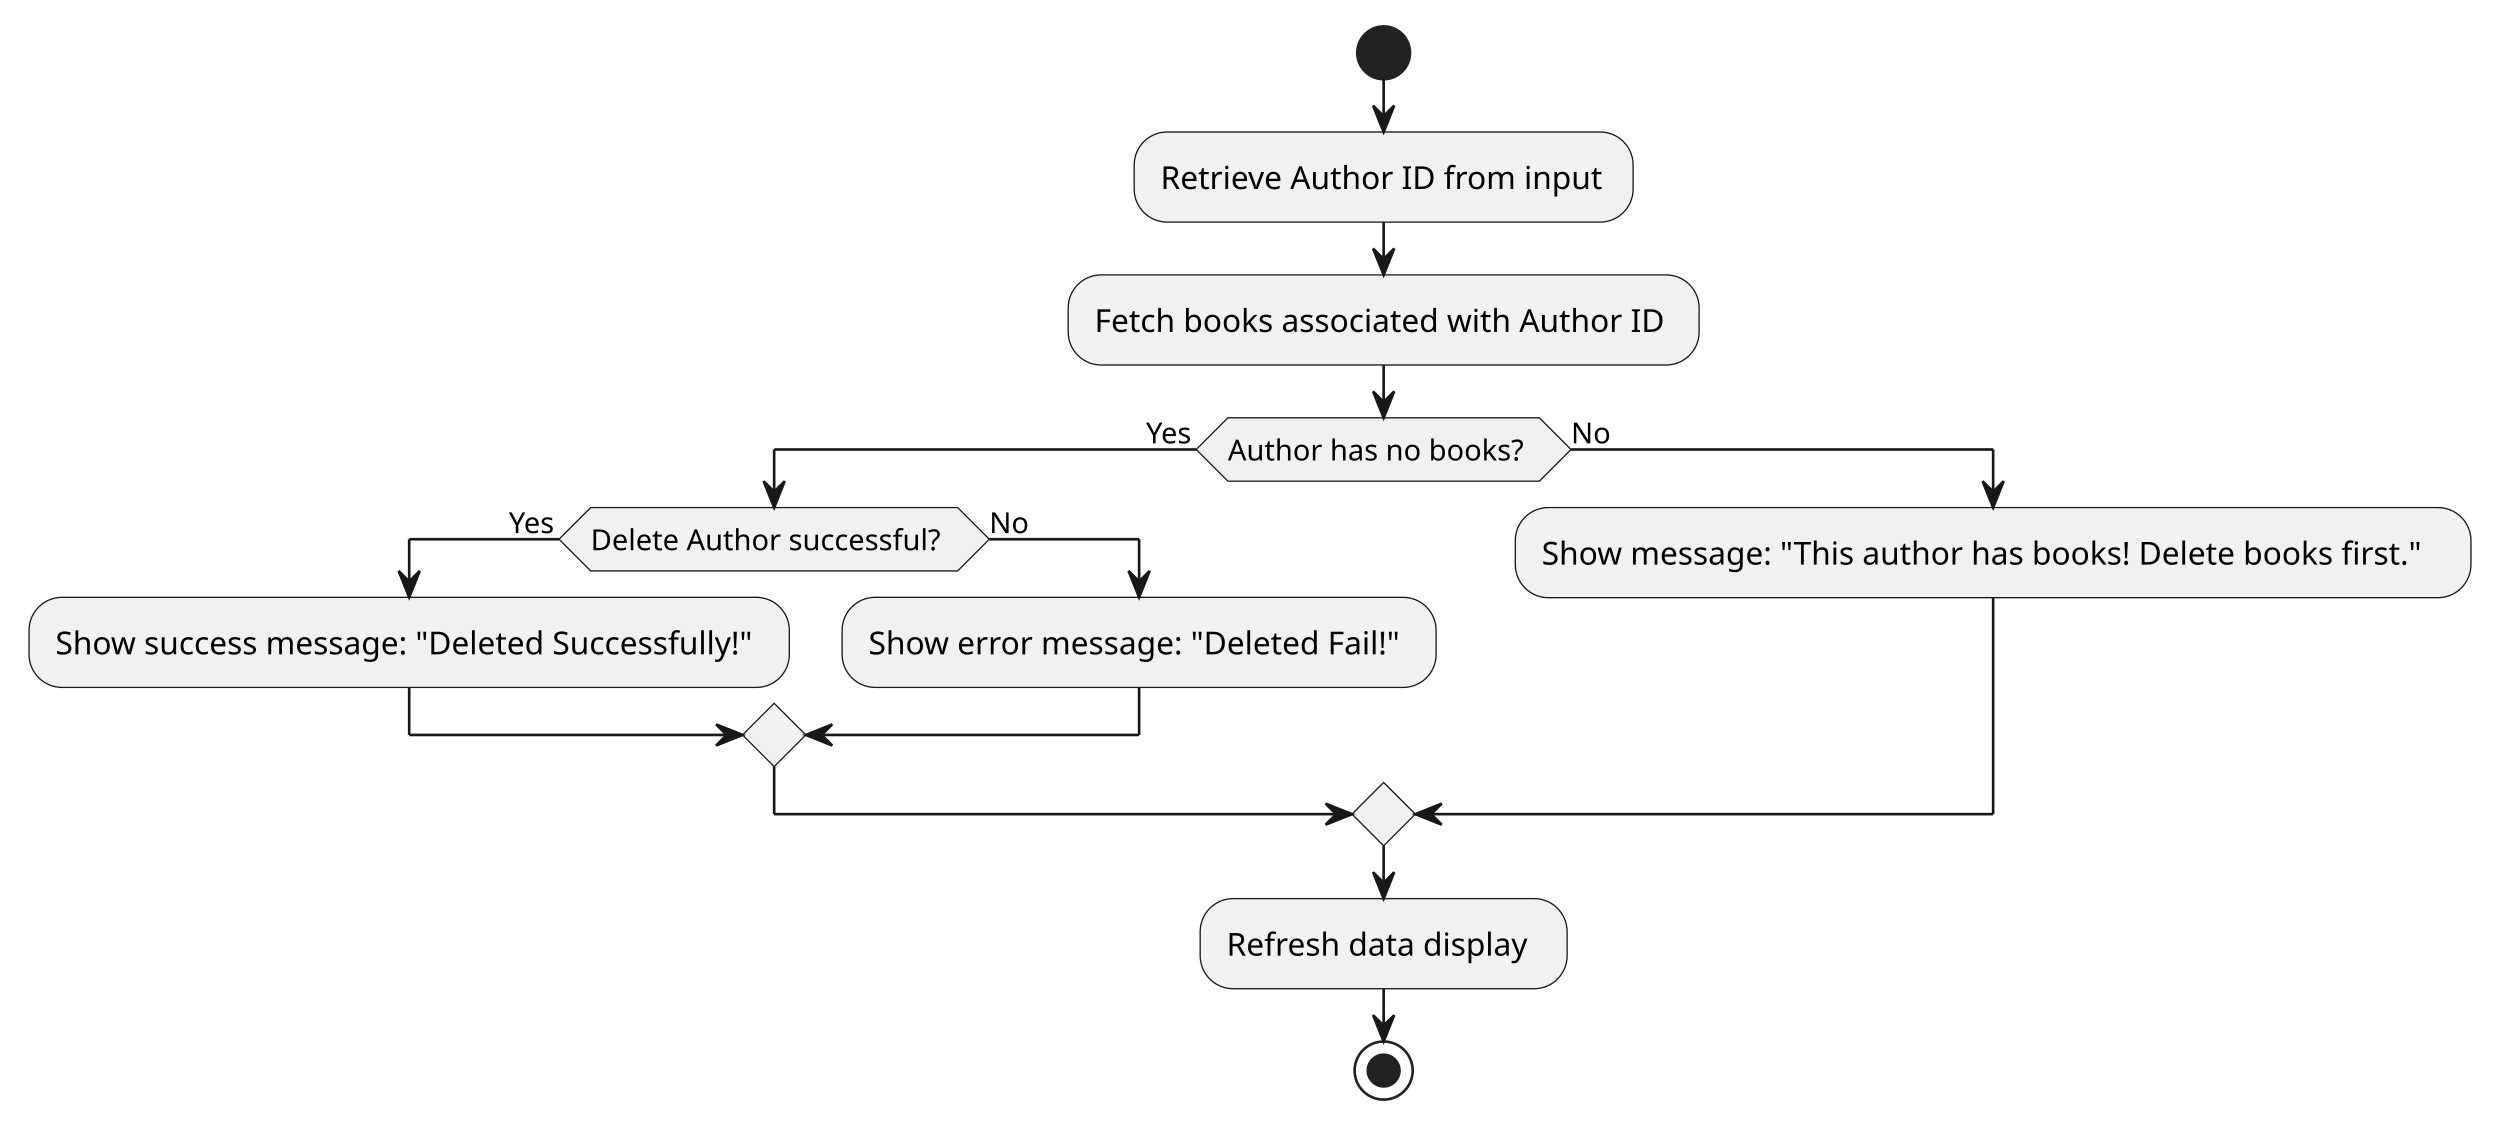
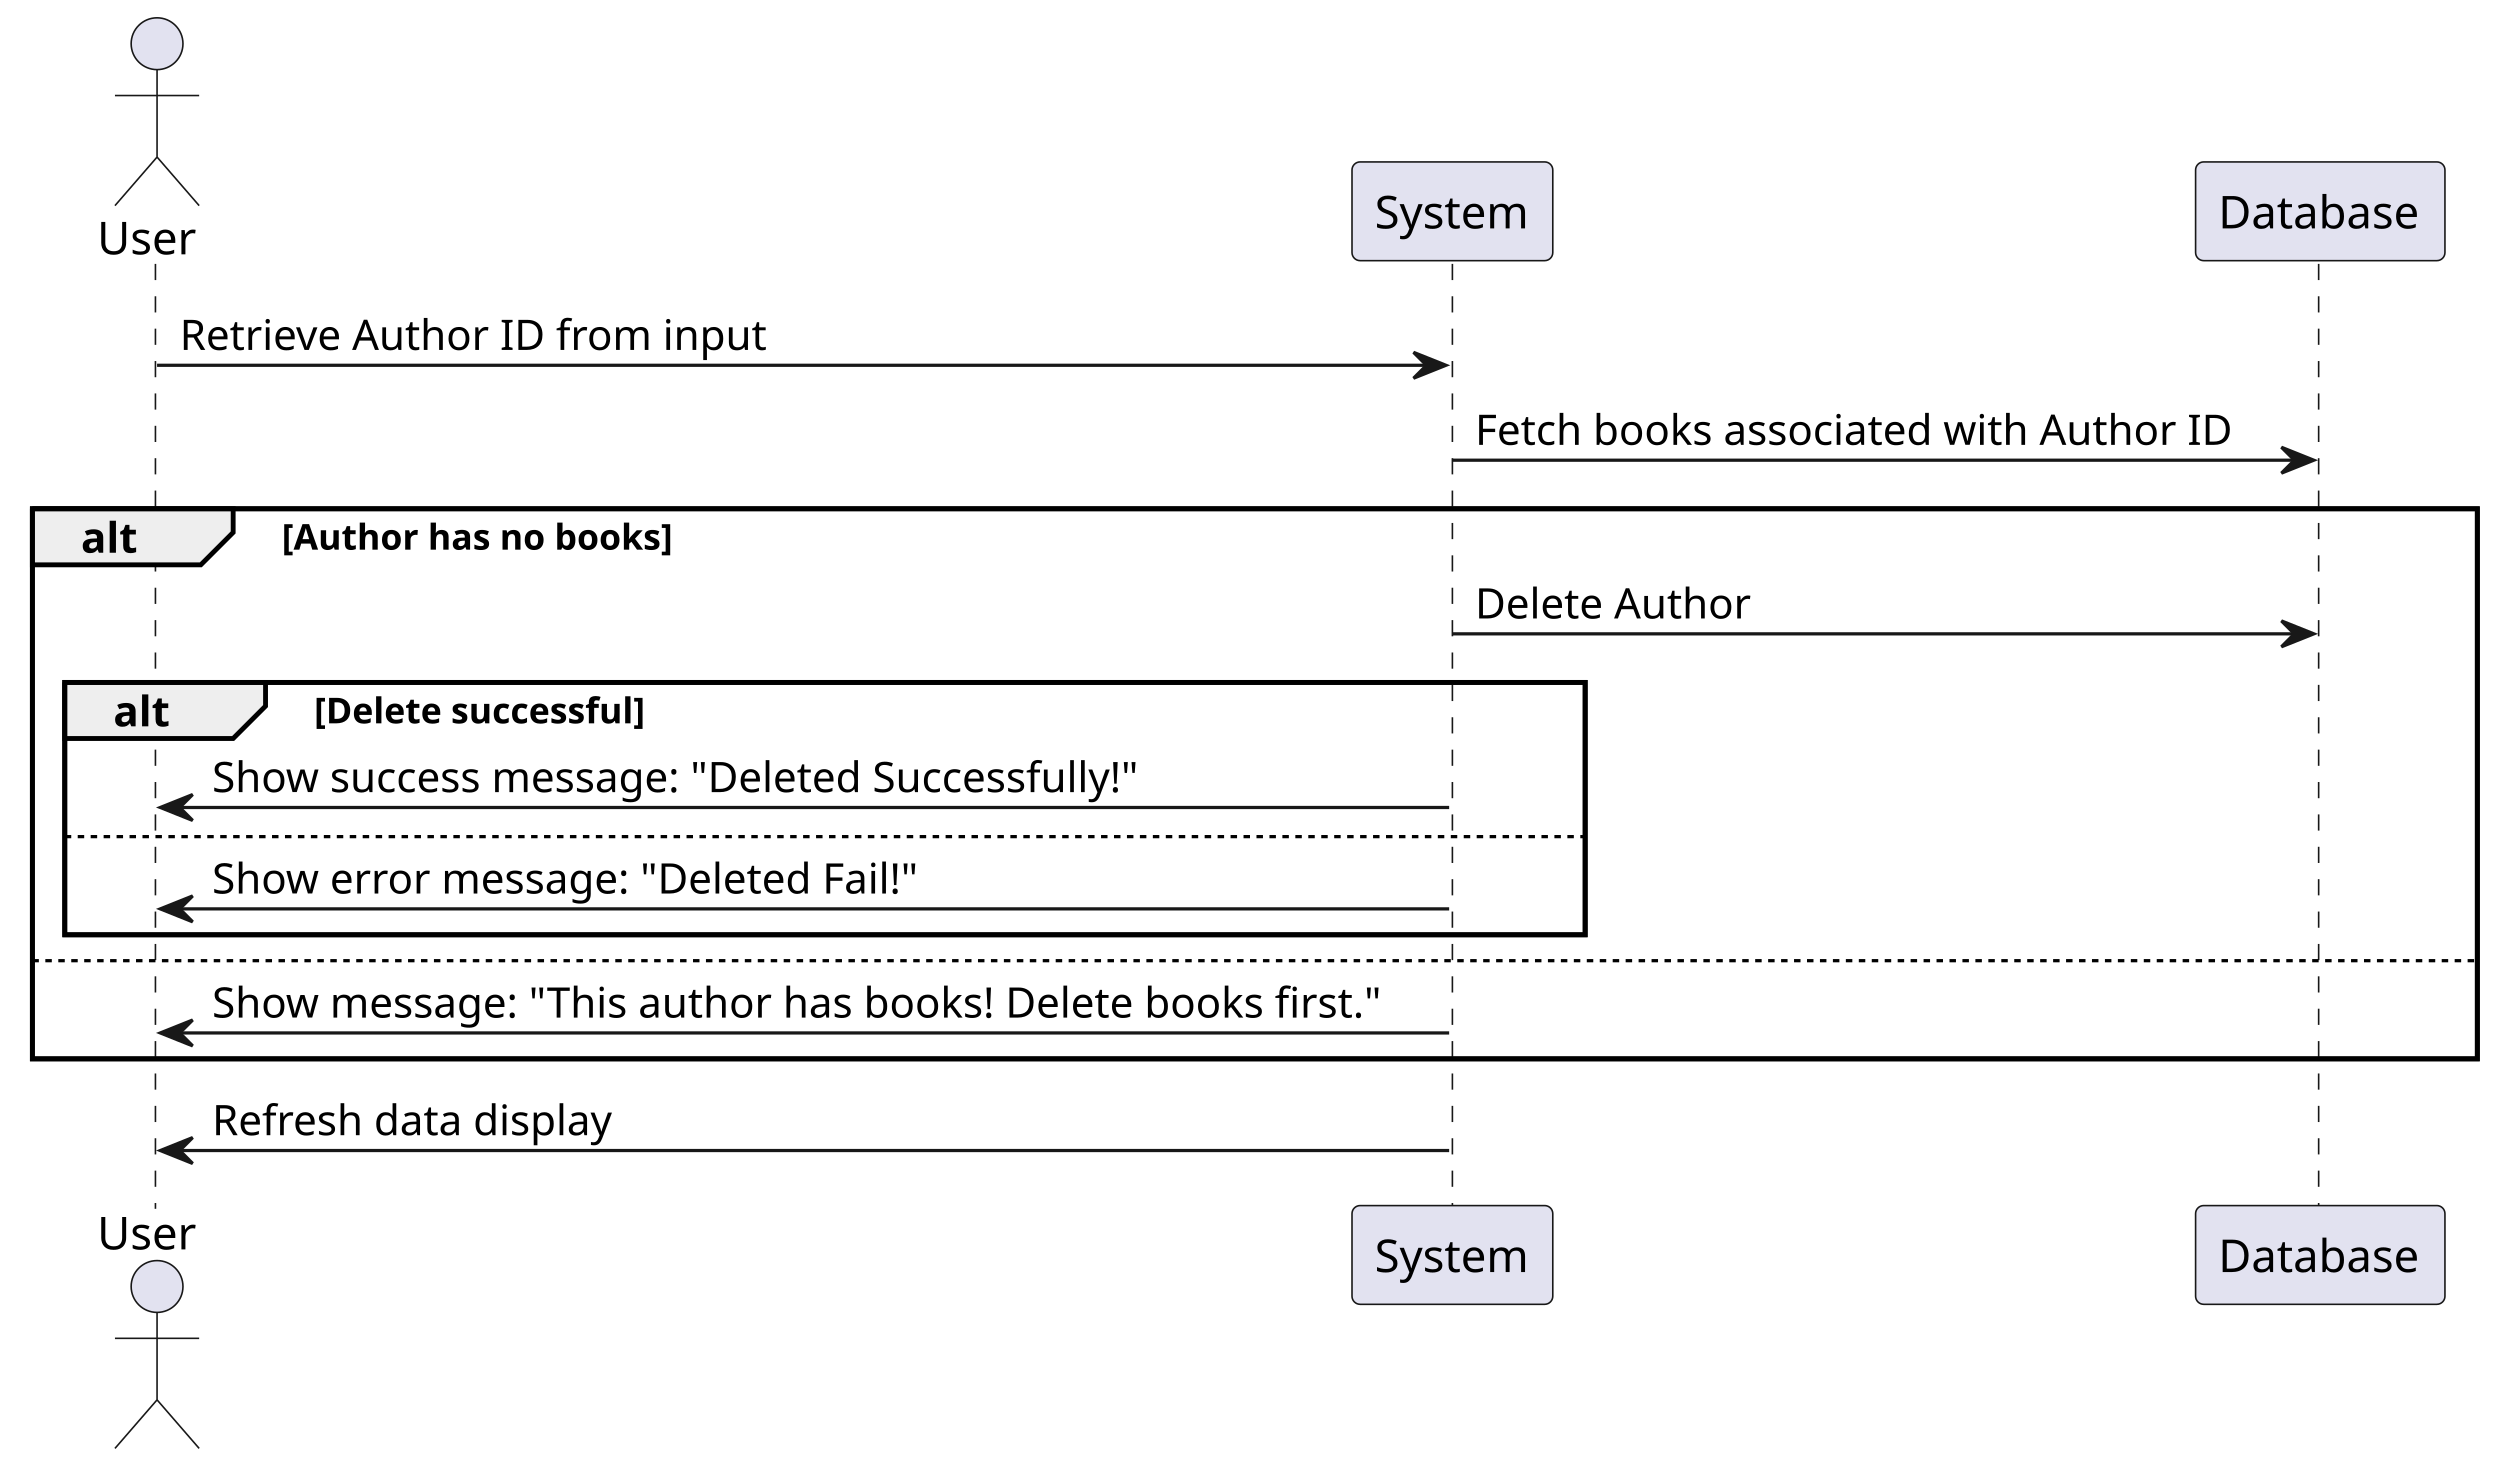
- <svg xmlns="http://www.w3.org/2000/svg" contentStyleType="text/css" height="427px" preserveAspectRatio="none" style="width:947px;height:427px;background:#FFFFFF;" version="1.1" viewBox="0 0 947 427" width="947px" zoomAndPan="magnify">
+ <svg xmlns="http://www.w3.org/2000/svg" contentStyleType="text/css" height="454px" preserveAspectRatio="none" style="width:772px;height:454px;background:#FFFFFF;" version="1.1" viewBox="0 0 772 454" width="772px" zoomAndPan="magnify">
  <defs />
  <g>
-     <ellipse cx="524.125" cy="20" fill="#222222" rx="10" ry="10" style="stroke:#222222;stroke-width:1.0;" />
-     <rect fill="#F1F1F1" height="34.133" rx="12.5" ry="12.5" style="stroke:#181818;stroke-width:0.5;" width="189" x="429.625" y="50" />
-     <text fill="#000000" font-family="sans-serif" font-size="12" lengthAdjust="spacing" textLength="169" x="439.625" y="71.602">Retrieve Author ID from input</text>
-     <rect fill="#F1F1F1" height="34.133" rx="12.5" ry="12.5" style="stroke:#181818;stroke-width:0.5;" width="239" x="404.625" y="104.133" />
-     <text fill="#000000" font-family="sans-serif" font-size="12" lengthAdjust="spacing" textLength="219" x="414.625" y="125.734">Fetch books associated with Author ID</text>
-     <polygon fill="#F1F1F1" points="465.125,158.266,583.125,158.266,595.125,170.266,583.125,182.266,465.125,182.266,453.125,170.266,465.125,158.266" style="stroke:#181818;stroke-width:0.5;" />
-     <text fill="#000000" font-family="sans-serif" font-size="11" lengthAdjust="spacing" textLength="118" x="465.125" y="174.423">Author has no books?</text>
-     <text fill="#000000" font-family="sans-serif" font-size="11" lengthAdjust="spacing" textLength="19" x="434.125" y="167.945">Yes</text>
-     <text fill="#000000" font-family="sans-serif" font-size="11" lengthAdjust="spacing" textLength="15" x="595.125" y="167.945">No</text>
-     <polygon fill="#F1F1F1" points="223.75,192.266,362.75,192.266,374.75,204.266,362.75,216.266,223.75,216.266,211.75,204.266,223.75,192.266" style="stroke:#181818;stroke-width:0.5;" />
-     <text fill="#000000" font-family="sans-serif" font-size="11" lengthAdjust="spacing" textLength="139" x="223.75" y="208.423">Delete Author successful?</text>
-     <text fill="#000000" font-family="sans-serif" font-size="11" lengthAdjust="spacing" textLength="19" x="192.75" y="201.945">Yes</text>
-     <text fill="#000000" font-family="sans-serif" font-size="11" lengthAdjust="spacing" textLength="15" x="374.75" y="201.945">No</text>
-     <rect fill="#F1F1F1" height="34.133" rx="12.5" ry="12.5" style="stroke:#181818;stroke-width:0.5;" width="288" x="11" y="226.266" />
-     <text fill="#000000" font-family="sans-serif" font-size="12" lengthAdjust="spacing" textLength="268" x="21" y="247.867">Show success message: "Deleted Successfully!"</text>
-     <rect fill="#F1F1F1" height="34.133" rx="12.5" ry="12.5" style="stroke:#181818;stroke-width:0.5;" width="225" x="319" y="226.266" />
-     <text fill="#000000" font-family="sans-serif" font-size="12" lengthAdjust="spacing" textLength="205" x="329" y="247.867">Show error message: "Deleted Fail!"</text>
-     <polygon fill="#F1F1F1" points="293.25,266.398,305.25,278.398,293.25,290.398,281.25,278.398,293.25,266.398" style="stroke:#181818;stroke-width:0.5;" />
-     <rect fill="#F1F1F1" height="34.133" rx="12.5" ry="12.5" style="stroke:#181818;stroke-width:0.5;" width="362" x="574" y="192.266" />
-     <text fill="#000000" font-family="sans-serif" font-size="12" lengthAdjust="spacing" textLength="342" x="584" y="213.867">Show message: "This author has books! Delete books first."</text>
-     <polygon fill="#F1F1F1" points="524.125,296.398,536.125,308.398,524.125,320.398,512.125,308.398,524.125,296.398" style="stroke:#181818;stroke-width:0.5;" />
-     <rect fill="#F1F1F1" height="34.133" rx="12.5" ry="12.5" style="stroke:#181818;stroke-width:0.5;" width="139" x="454.625" y="340.398" />
-     <text fill="#000000" font-family="sans-serif" font-size="12" lengthAdjust="spacing" textLength="119" x="464.625" y="362">Refresh data display</text>
-     <ellipse cx="524.125" cy="405.531" fill="none" rx="11" ry="11" style="stroke:#222222;stroke-width:1.0;" />
-     <ellipse cx="524.125" cy="405.531" fill="#222222" rx="6" ry="6" style="stroke:#222222;stroke-width:1.0;" />
-     <line style="stroke:#181818;stroke-width:1.0;" x1="524.125" x2="524.125" y1="30" y2="50" />
-     <polygon fill="#181818" points="520.125,40,524.125,50,528.125,40,524.125,44" style="stroke:#181818;stroke-width:1.0;" />
-     <line style="stroke:#181818;stroke-width:1.0;" x1="524.125" x2="524.125" y1="84.133" y2="104.133" />
-     <polygon fill="#181818" points="520.125,94.133,524.125,104.133,528.125,94.133,524.125,98.133" style="stroke:#181818;stroke-width:1.0;" />
-     <line style="stroke:#181818;stroke-width:1.0;" x1="211.75" x2="155" y1="204.266" y2="204.266" />
-     <line style="stroke:#181818;stroke-width:1.0;" x1="155" x2="155" y1="204.266" y2="226.266" />
-     <polygon fill="#181818" points="151,216.266,155,226.266,159,216.266,155,220.266" style="stroke:#181818;stroke-width:1.0;" />
-     <line style="stroke:#181818;stroke-width:1.0;" x1="374.75" x2="431.5" y1="204.266" y2="204.266" />
-     <line style="stroke:#181818;stroke-width:1.0;" x1="431.5" x2="431.5" y1="204.266" y2="226.266" />
-     <polygon fill="#181818" points="427.5,216.266,431.5,226.266,435.5,216.266,431.5,220.266" style="stroke:#181818;stroke-width:1.0;" />
-     <line style="stroke:#181818;stroke-width:1.0;" x1="155" x2="155" y1="260.398" y2="278.398" />
-     <line style="stroke:#181818;stroke-width:1.0;" x1="155" x2="281.25" y1="278.398" y2="278.398" />
-     <polygon fill="#181818" points="271.25,274.398,281.25,278.398,271.25,282.398,275.25,278.398" style="stroke:#181818;stroke-width:1.0;" />
-     <line style="stroke:#181818;stroke-width:1.0;" x1="431.5" x2="431.5" y1="260.398" y2="278.398" />
-     <line style="stroke:#181818;stroke-width:1.0;" x1="431.5" x2="305.25" y1="278.398" y2="278.398" />
-     <polygon fill="#181818" points="315.25,274.398,305.25,278.398,315.25,282.398,311.25,278.398" style="stroke:#181818;stroke-width:1.0;" />
-     <line style="stroke:#181818;stroke-width:1.0;" x1="453.125" x2="293.25" y1="170.266" y2="170.266" />
-     <line style="stroke:#181818;stroke-width:1.0;" x1="293.25" x2="293.25" y1="170.266" y2="192.266" />
-     <polygon fill="#181818" points="289.25,182.266,293.25,192.266,297.25,182.266,293.25,186.266" style="stroke:#181818;stroke-width:1.0;" />
-     <line style="stroke:#181818;stroke-width:1.0;" x1="595.125" x2="755" y1="170.266" y2="170.266" />
-     <line style="stroke:#181818;stroke-width:1.0;" x1="755" x2="755" y1="170.266" y2="192.266" />
-     <polygon fill="#181818" points="751,182.266,755,192.266,759,182.266,755,186.266" style="stroke:#181818;stroke-width:1.0;" />
-     <line style="stroke:#181818;stroke-width:1.0;" x1="293.25" x2="293.25" y1="290.398" y2="308.398" />
-     <line style="stroke:#181818;stroke-width:1.0;" x1="293.25" x2="512.125" y1="308.398" y2="308.398" />
-     <polygon fill="#181818" points="502.125,304.398,512.125,308.398,502.125,312.398,506.125,308.398" style="stroke:#181818;stroke-width:1.0;" />
-     <line style="stroke:#181818;stroke-width:1.0;" x1="755" x2="755" y1="226.398" y2="308.398" />
-     <line style="stroke:#181818;stroke-width:1.0;" x1="755" x2="536.125" y1="308.398" y2="308.398" />
-     <polygon fill="#181818" points="546.125,304.398,536.125,308.398,546.125,312.398,542.125,308.398" style="stroke:#181818;stroke-width:1.0;" />
-     <line style="stroke:#181818;stroke-width:1.0;" x1="524.125" x2="524.125" y1="138.266" y2="158.266" />
-     <polygon fill="#181818" points="520.125,148.266,524.125,158.266,528.125,148.266,524.125,152.266" style="stroke:#181818;stroke-width:1.0;" />
-     <line style="stroke:#181818;stroke-width:1.0;" x1="524.125" x2="524.125" y1="320.398" y2="340.398" />
-     <polygon fill="#181818" points="520.125,330.398,524.125,340.398,528.125,330.398,524.125,334.398" style="stroke:#181818;stroke-width:1.0;" />
-     <line style="stroke:#181818;stroke-width:1.0;" x1="524.125" x2="524.125" y1="374.531" y2="394.531" />
-     <polygon fill="#181818" points="520.125,384.531,524.125,394.531,528.125,384.531,524.125,388.531" style="stroke:#181818;stroke-width:1.0;" />
+     <rect fill="none" height="169.863" style="stroke:#000000;stroke-width:1.5;" width="755" x="10" y="157.109" />
+     <rect fill="none" height="77.932" style="stroke:#000000;stroke-width:1.5;" width="469.5" x="20" y="210.731" />
+     <line style="stroke:#181818;stroke-width:0.5;stroke-dasharray:5.0,5.0;" x1="48" x2="48" y1="81.488" y2="373.283" />
+     <line style="stroke:#181818;stroke-width:0.5;stroke-dasharray:5.0,5.0;" x1="448.5" x2="448.5" y1="81.488" y2="373.283" />
+     <line style="stroke:#181818;stroke-width:0.5;stroke-dasharray:5.0,5.0;" x1="716" x2="716" y1="81.488" y2="373.283" />
+     <text fill="#000000" font-family="sans-serif" font-size="14" lengthAdjust="spacing" textLength="31" x="30" y="78.535">User</text>
+     <ellipse cx="48.5" cy="13.5" fill="#E2E2F0" rx="8" ry="8" style="stroke:#181818;stroke-width:0.5;" />
+     <path d="M48.5,21.5 L48.5,48.5 M35.5,29.5 L61.5,29.5 M48.5,48.5 L35.5,63.5 M48.5,48.5 L61.5,63.5 " fill="none" style="stroke:#181818;stroke-width:0.5;" />
+     <text fill="#000000" font-family="sans-serif" font-size="14" lengthAdjust="spacing" textLength="31" x="30" y="385.818">User</text>
+     <ellipse cx="48.5" cy="397.272" fill="#E2E2F0" rx="8" ry="8" style="stroke:#181818;stroke-width:0.5;" />
+     <path d="M48.5,405.272 L48.5,432.272 M35.5,413.272 L61.5,413.272 M48.5,432.272 L35.5,447.272 M48.5,432.272 L61.5,447.272 " fill="none" style="stroke:#181818;stroke-width:0.5;" />
+     <rect fill="#E2E2F0" height="30.488" rx="2.5" ry="2.5" style="stroke:#181818;stroke-width:0.5;" width="62" x="417.5" y="50" />
+     <text fill="#000000" font-family="sans-serif" font-size="14" lengthAdjust="spacing" textLength="48" x="424.5" y="70.535">System</text>
+     <rect fill="#E2E2F0" height="30.488" rx="2.5" ry="2.5" style="stroke:#181818;stroke-width:0.5;" width="62" x="417.5" y="372.283" />
+     <text fill="#000000" font-family="sans-serif" font-size="14" lengthAdjust="spacing" textLength="48" x="424.5" y="392.818">System</text>
+     <rect fill="#E2E2F0" height="30.488" rx="2.5" ry="2.5" style="stroke:#181818;stroke-width:0.5;" width="77" x="678" y="50" />
+     <text fill="#000000" font-family="sans-serif" font-size="14" lengthAdjust="spacing" textLength="63" x="685" y="70.535">Database</text>
+     <rect fill="#E2E2F0" height="30.488" rx="2.5" ry="2.5" style="stroke:#181818;stroke-width:0.5;" width="77" x="678" y="372.283" />
+     <text fill="#000000" font-family="sans-serif" font-size="14" lengthAdjust="spacing" textLength="63" x="685" y="392.818">Database</text>
+     <polygon fill="#181818" points="436.5,108.799,446.5,112.799,436.5,116.799,440.5,112.799" style="stroke:#181818;stroke-width:1.0;" />
+     <line style="stroke:#181818;stroke-width:1.0;" x1="48.5" x2="442.5" y1="112.799" y2="112.799" />
+     <text fill="#000000" font-family="sans-serif" font-size="13" lengthAdjust="spacing" textLength="186" x="55.5" y="108.057">Retrieve Author ID from input</text>
+     <polygon fill="#181818" points="704.5,138.109,714.5,142.109,704.5,146.109,708.5,142.109" style="stroke:#181818;stroke-width:1.0;" />
+     <line style="stroke:#181818;stroke-width:1.0;" x1="448.5" x2="710.5" y1="142.109" y2="142.109" />
+     <text fill="#000000" font-family="sans-serif" font-size="13" lengthAdjust="spacing" textLength="244" x="455.5" y="137.367">Fetch books associated with Author ID</text>
+     <path d="M10,157.109 L72,157.109 L72,164.42 L62,174.42 L10,174.42 L10,157.109 " fill="#EEEEEE" style="stroke:#000000;stroke-width:1.5;" />
+     <rect fill="none" height="169.863" style="stroke:#000000;stroke-width:1.5;" width="755" x="10" y="157.109" />
+     <text fill="#000000" font-family="sans-serif" font-size="13" font-weight="bold" lengthAdjust="spacing" textLength="17" x="25" y="170.678">alt</text>
+     <text fill="#000000" font-family="sans-serif" font-size="11" font-weight="bold" lengthAdjust="spacing" textLength="125" x="87" y="169.744">[Author has no books]</text>
+     <polygon fill="#181818" points="704.5,191.731,714.5,195.731,704.5,199.731,708.5,195.731" style="stroke:#181818;stroke-width:1.0;" />
+     <line style="stroke:#181818;stroke-width:1.0;" x1="448.5" x2="710.5" y1="195.731" y2="195.731" />
+     <text fill="#000000" font-family="sans-serif" font-size="13" lengthAdjust="spacing" textLength="87" x="455.5" y="190.988">Delete Author</text>
+     <path d="M20,210.731 L82,210.731 L82,218.041 L72,228.041 L20,228.041 L20,210.731 " fill="#EEEEEE" style="stroke:#000000;stroke-width:1.5;" />
+     <rect fill="none" height="77.932" style="stroke:#000000;stroke-width:1.5;" width="469.5" x="20" y="210.731" />
+     <text fill="#000000" font-family="sans-serif" font-size="13" font-weight="bold" lengthAdjust="spacing" textLength="17" x="35" y="224.299">alt</text>
+     <text fill="#000000" font-family="sans-serif" font-size="11" font-weight="bold" lengthAdjust="spacing" textLength="106" x="97" y="223.365">[Delete successful]</text>
+     <polygon fill="#181818" points="59.5,245.352,49.5,249.352,59.5,253.352,55.5,249.352" style="stroke:#181818;stroke-width:1.0;" />
+     <line style="stroke:#181818;stroke-width:1.0;" x1="53.5" x2="447.5" y1="249.352" y2="249.352" />
+     <text fill="#000000" font-family="sans-serif" font-size="13" lengthAdjust="spacing" textLength="298" x="65.5" y="244.609">Show success message: "Deleted Successfully!"</text>
+     <line style="stroke:#000000;stroke-width:1.0;stroke-dasharray:2.0,2.0;" x1="20" x2="489.5" y1="258.352" y2="258.352" />
+     <polygon fill="#181818" points="59.5,276.662,49.5,280.662,59.5,284.662,55.5,280.662" style="stroke:#181818;stroke-width:1.0;" />
+     <line style="stroke:#181818;stroke-width:1.0;" x1="53.5" x2="447.5" y1="280.662" y2="280.662" />
+     <text fill="#000000" font-family="sans-serif" font-size="13" lengthAdjust="spacing" textLength="222" x="65.5" y="275.92">Show error message: "Deleted Fail!"</text>
+     <line style="stroke:#000000;stroke-width:1.0;stroke-dasharray:2.0,2.0;" x1="10" x2="765" y1="296.662" y2="296.662" />
+     <polygon fill="#181818" points="59.5,314.973,49.5,318.973,59.5,322.973,55.5,318.973" style="stroke:#181818;stroke-width:1.0;" />
+     <line style="stroke:#181818;stroke-width:1.0;" x1="53.5" x2="447.5" y1="318.973" y2="318.973" />
+     <text fill="#000000" font-family="sans-serif" font-size="13" lengthAdjust="spacing" textLength="376" x="65.5" y="314.231">Show message: "This author has books! Delete books first."</text>
+     <polygon fill="#181818" points="59.5,351.283,49.5,355.283,59.5,359.283,55.5,355.283" style="stroke:#181818;stroke-width:1.0;" />
+     <line style="stroke:#181818;stroke-width:1.0;" x1="53.5" x2="447.5" y1="355.283" y2="355.283" />
+     <text fill="#000000" font-family="sans-serif" font-size="13" lengthAdjust="spacing" textLength="127" x="65.5" y="350.541">Refresh data display</text>
  </g>
</svg>
